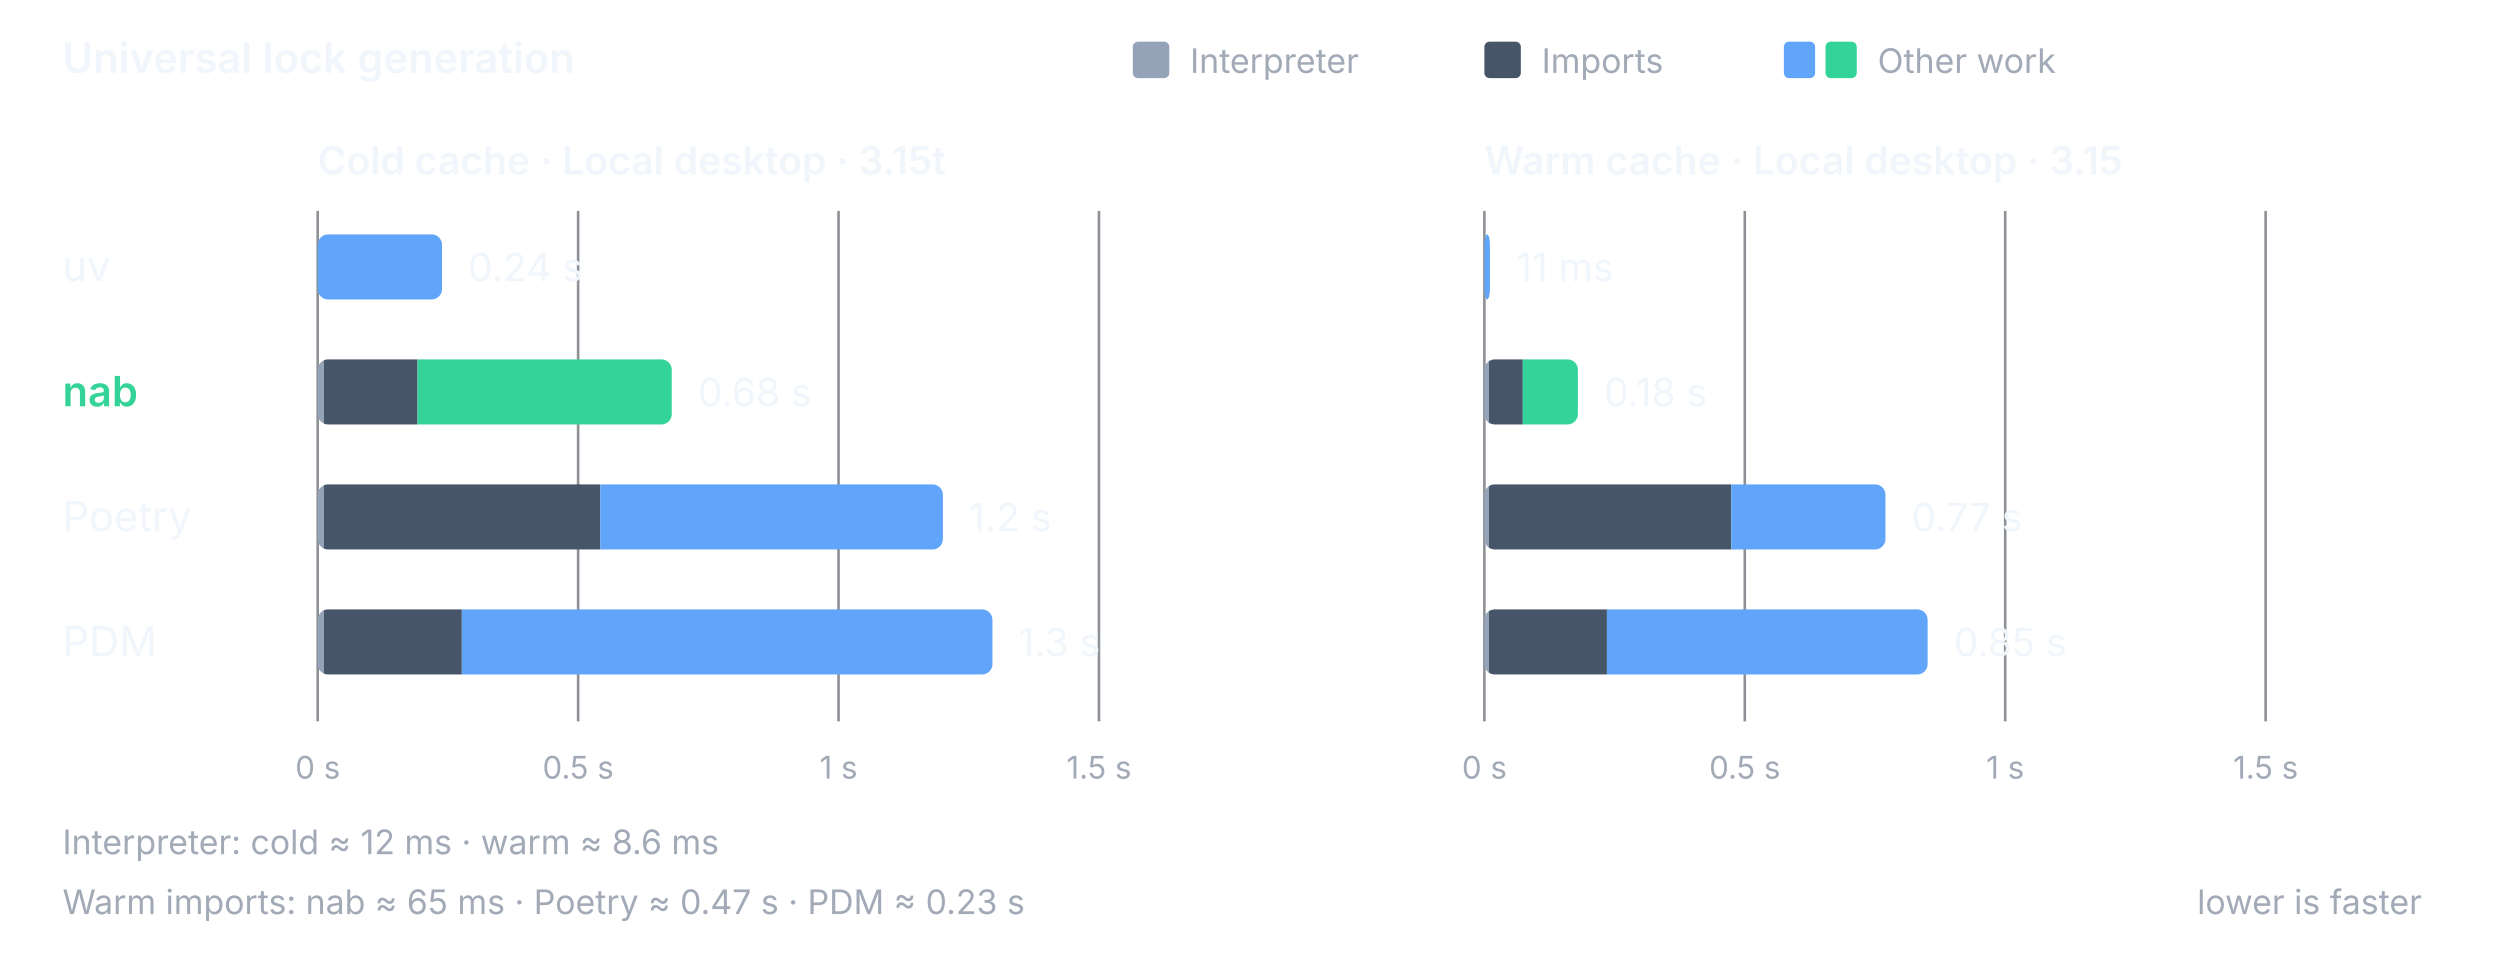
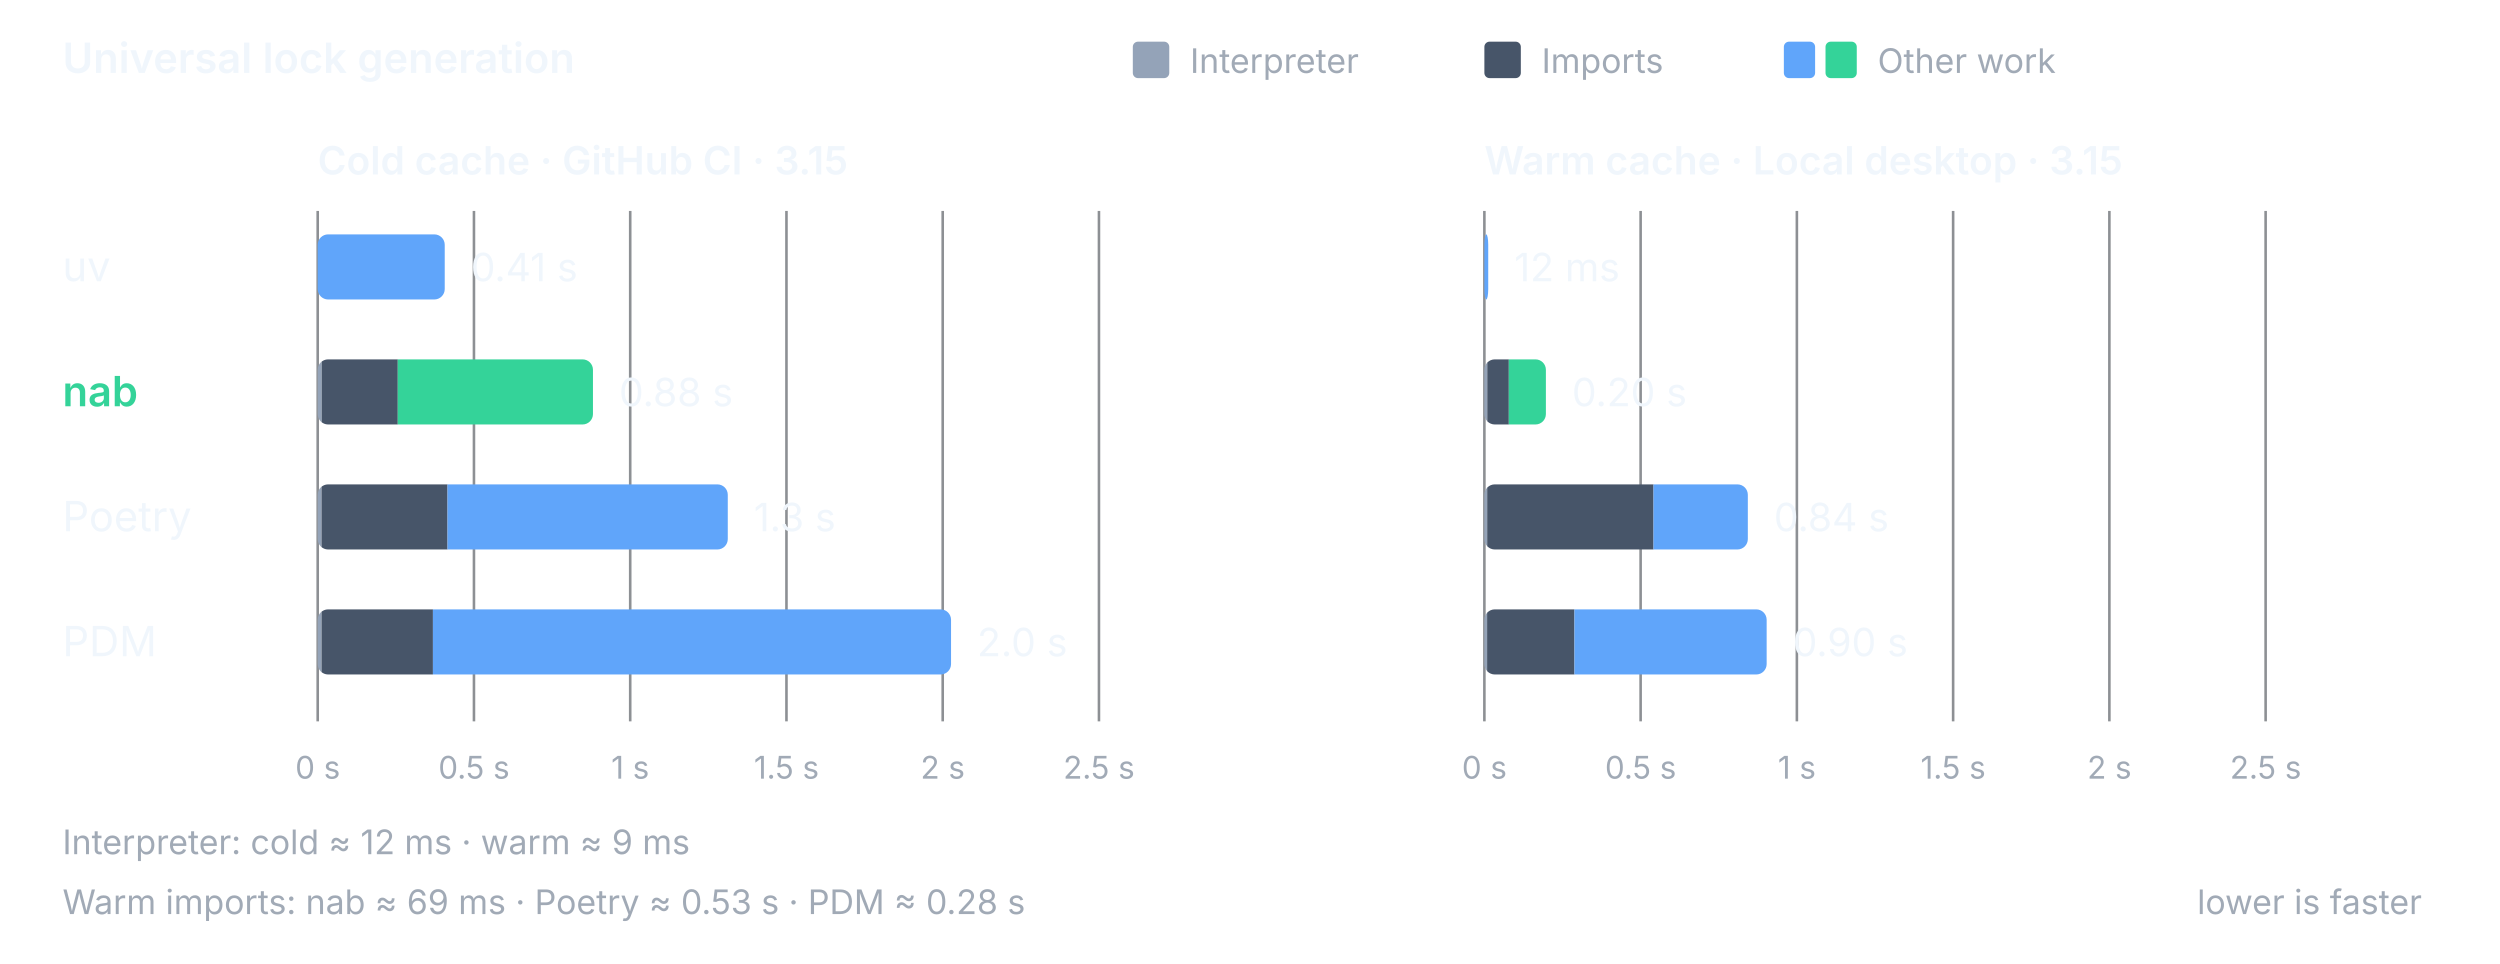
<svg xmlns="http://www.w3.org/2000/svg" width="960" height="370" viewBox="0 0 960 370" role="img" aria-labelledby="title desc">
  <g font-family="-apple-system, BlinkMacSystemFont, Segoe UI, sans-serif">
    <text x="24" y="28" fill="#f0f6fc" font-size="16" font-weight="600">Universal lock generation</text>
    <rect x="435" y="16" width="14" height="14" rx="2" fill="#94a3b8" />
    <text x="457" y="28" fill="#a1aab6" font-size="13">Interpreter</text>
    <rect x="570" y="16" width="14" height="14" rx="2" fill="#475569" />
    <text x="592" y="28" fill="#a1aab6" font-size="13">Imports</text>
    <rect x="685" y="16" width="12" height="14" rx="2" fill="#60a5fa" />
    <rect x="701" y="16" width="12" height="14" rx="2" fill="#34d399" />
    <text x="721" y="28" fill="#a1aab6" font-size="13">Other work</text>
-     <text x="122" y="67" fill="#f0f6fc" font-size="15" font-weight="600">Cold cache · Local desktop · 3.15t</text>
+     <text x="122" y="67" fill="#f0f6fc" font-size="15" font-weight="600">Cold cache · GitHub CI · 3.15</text>
    <path d="M122.000 81V277" stroke="#30363d" stroke-opacity="0.55" />
    <text x="122.000" y="299" fill="#a1aab6" font-size="12" text-anchor="middle">0 s</text>
-     <path d="M222.000 81V277" stroke="#30363d" stroke-opacity="0.55" />
-     <text x="222.000" y="299" fill="#a1aab6" font-size="12" text-anchor="middle">0.5 s</text>
-     <path d="M322.000 81V277" stroke="#30363d" stroke-opacity="0.55" />
-     <text x="322.000" y="299" fill="#a1aab6" font-size="12" text-anchor="middle">1 s</text>
+     <path d="M182.000 81V277" stroke="#30363d" stroke-opacity="0.55" />
+     <text x="182.000" y="299" fill="#a1aab6" font-size="12" text-anchor="middle">0.5 s</text>
+     <path d="M242.000 81V277" stroke="#30363d" stroke-opacity="0.55" />
+     <text x="242.000" y="299" fill="#a1aab6" font-size="12" text-anchor="middle">1 s</text>
+     <path d="M302.000 81V277" stroke="#30363d" stroke-opacity="0.55" />
+     <text x="302.000" y="299" fill="#a1aab6" font-size="12" text-anchor="middle">1.5 s</text>
+     <path d="M362.000 81V277" stroke="#30363d" stroke-opacity="0.55" />
+     <text x="362.000" y="299" fill="#a1aab6" font-size="12" text-anchor="middle">2 s</text>
    <path d="M422.000 81V277" stroke="#30363d" stroke-opacity="0.55" />
-     <text x="422.000" y="299" fill="#a1aab6" font-size="12" text-anchor="middle">1.5 s</text>
+     <text x="422.000" y="299" fill="#a1aab6" font-size="12" text-anchor="middle">2.5 s</text>
    <clipPath id="cold-uv">
-       <rect x="122" y="90" width="47.740" height="25" rx="4" />
+       <rect x="122" y="90" width="48.776" height="25" rx="4" />
    </clipPath>
    <g clip-path="url(#cold-uv)">
      <rect x="122" y="90" width="0.000" height="25" fill="#94a3b8" />
      <rect x="122.000" y="90" width="0.000" height="25" fill="#475569" />
-       <rect x="122.000" y="90" width="47.740" height="25" fill="#60a5fa" />
+       <rect x="122.000" y="90" width="48.776" height="25" fill="#60a5fa" />
    </g>
-     <text x="179.740" y="108" fill="#f0f6fc" font-size="15">0.24 s</text>
+     <text x="180.776" y="108" fill="#f0f6fc" font-size="15">0.41 s</text>
    <clipPath id="cold-nab">
-       <rect x="122" y="138" width="135.959" height="25" rx="4" />
+       <rect x="122" y="138" width="105.698" height="25" rx="4" />
    </clipPath>
    <g clip-path="url(#cold-nab)">
-       <rect x="122" y="138" width="2.380" height="25" fill="#94a3b8" />
-       <rect x="124.380" y="138" width="35.954" height="25" fill="#475569" />
-       <rect x="160.334" y="138" width="97.625" height="25" fill="#34d399" />
+       <rect x="122" y="138" width="1.533" height="25" fill="#94a3b8" />
+       <rect x="123.533" y="138" width="29.216" height="25" fill="#475569" />
+       <rect x="152.749" y="138" width="74.949" height="25" fill="#34d399" />
    </g>
-     <text x="267.959" y="156" fill="#f0f6fc" font-size="15">0.68 s</text>
+     <text x="237.698" y="156" fill="#f0f6fc" font-size="15">0.88 s</text>
    <clipPath id="cold-poetry">
-       <rect x="122" y="186" width="240.083" height="25" rx="4" />
+       <rect x="122" y="186" width="157.468" height="25" rx="4" />
    </clipPath>
    <g clip-path="url(#cold-poetry)">
-       <rect x="122" y="186" width="2.322" height="25" fill="#94a3b8" />
-       <rect x="124.322" y="186" width="106.197" height="25" fill="#475569" />
-       <rect x="230.519" y="186" width="131.564" height="25" fill="#60a5fa" />
+       <rect x="122" y="186" width="1.466" height="25" fill="#94a3b8" />
+       <rect x="123.466" y="186" width="48.388" height="25" fill="#475569" />
+       <rect x="171.853" y="186" width="107.615" height="25" fill="#60a5fa" />
    </g>
-     <text x="372.083" y="204" fill="#f0f6fc" font-size="15">1.2 s</text>
+     <text x="289.468" y="204" fill="#f0f6fc" font-size="15">1.3 s</text>
    <clipPath id="cold-pdm">
-       <rect x="122" y="234" width="259.100" height="25" rx="4" />
+       <rect x="122" y="234" width="243.201" height="25" rx="4" />
    </clipPath>
    <g clip-path="url(#cold-pdm)">
-       <rect x="122" y="234" width="2.335" height="25" fill="#94a3b8" />
-       <rect x="124.335" y="234" width="53.015" height="25" fill="#475569" />
-       <rect x="177.350" y="234" width="203.750" height="25" fill="#60a5fa" />
+       <rect x="122" y="234" width="1.477" height="25" fill="#94a3b8" />
+       <rect x="123.477" y="234" width="42.766" height="25" fill="#475569" />
+       <rect x="166.242" y="234" width="198.959" height="25" fill="#60a5fa" />
    </g>
-     <text x="391.100" y="252" fill="#f0f6fc" font-size="15">1.3 s</text>
+     <text x="375.201" y="252" fill="#f0f6fc" font-size="15">2.0 s</text>
    <text x="570" y="67" fill="#f0f6fc" font-size="15" font-weight="600">Warm cache · Local desktop · 3.15</text>
    <path d="M570.000 81V277" stroke="#30363d" stroke-opacity="0.55" />
    <text x="570.000" y="299" fill="#a1aab6" font-size="12" text-anchor="middle">0 s</text>
-     <path d="M670.000 81V277" stroke="#30363d" stroke-opacity="0.55" />
-     <text x="670.000" y="299" fill="#a1aab6" font-size="12" text-anchor="middle">0.5 s</text>
-     <path d="M770.000 81V277" stroke="#30363d" stroke-opacity="0.55" />
-     <text x="770.000" y="299" fill="#a1aab6" font-size="12" text-anchor="middle">1 s</text>
+     <path d="M630.000 81V277" stroke="#30363d" stroke-opacity="0.55" />
+     <text x="630.000" y="299" fill="#a1aab6" font-size="12" text-anchor="middle">0.5 s</text>
+     <path d="M690.000 81V277" stroke="#30363d" stroke-opacity="0.55" />
+     <text x="690.000" y="299" fill="#a1aab6" font-size="12" text-anchor="middle">1 s</text>
+     <path d="M750.000 81V277" stroke="#30363d" stroke-opacity="0.55" />
+     <text x="750.000" y="299" fill="#a1aab6" font-size="12" text-anchor="middle">1.5 s</text>
+     <path d="M810.000 81V277" stroke="#30363d" stroke-opacity="0.55" />
+     <text x="810.000" y="299" fill="#a1aab6" font-size="12" text-anchor="middle">2 s</text>
    <path d="M870.000 81V277" stroke="#30363d" stroke-opacity="0.55" />
-     <text x="870.000" y="299" fill="#a1aab6" font-size="12" text-anchor="middle">1.5 s</text>
+     <text x="870.000" y="299" fill="#a1aab6" font-size="12" text-anchor="middle">2.5 s</text>
    <clipPath id="warm-uv">
-       <rect x="570" y="90" width="2.134" height="25" rx="4" />
+       <rect x="570" y="90" width="1.480" height="25" rx="4" />
    </clipPath>
    <g clip-path="url(#warm-uv)">
      <rect x="570" y="90" width="0.000" height="25" fill="#94a3b8" />
      <rect x="570.000" y="90" width="0.000" height="25" fill="#475569" />
-       <rect x="570.000" y="90" width="2.134" height="25" fill="#60a5fa" />
+       <rect x="570.000" y="90" width="1.480" height="25" fill="#60a5fa" />
    </g>
-     <text x="582.134" y="108" fill="#f0f6fc" font-size="15">11 ms</text>
+     <text x="581.480" y="108" fill="#f0f6fc" font-size="15">12 ms</text>
    <clipPath id="warm-nab">
-       <rect x="570" y="138" width="35.920" height="25" rx="4" />
+       <rect x="570" y="138" width="23.622" height="25" rx="4" />
    </clipPath>
    <g clip-path="url(#warm-nab)">
-       <rect x="570" y="138" width="1.748" height="25" fill="#94a3b8" />
-       <rect x="571.748" y="138" width="13.015" height="25" fill="#475569" />
-       <rect x="584.762" y="138" width="21.157" height="25" fill="#34d399" />
+       <rect x="570" y="138" width="1.112" height="25" fill="#94a3b8" />
+       <rect x="571.112" y="138" width="8.274" height="25" fill="#475569" />
+       <rect x="579.387" y="138" width="14.235" height="25" fill="#34d399" />
    </g>
-     <text x="615.920" y="156" fill="#f0f6fc" font-size="15">0.18 s</text>
+     <text x="603.622" y="156" fill="#f0f6fc" font-size="15">0.20 s</text>
    <clipPath id="warm-poetry">
-       <rect x="570" y="186" width="154.014" height="25" rx="4" />
+       <rect x="570" y="186" width="101.167" height="25" rx="4" />
    </clipPath>
    <g clip-path="url(#warm-poetry)">
-       <rect x="570" y="186" width="1.724" height="25" fill="#94a3b8" />
-       <rect x="571.724" y="186" width="93.074" height="25" fill="#475569" />
-       <rect x="664.799" y="186" width="59.216" height="25" fill="#60a5fa" />
+       <rect x="570" y="186" width="1.080" height="25" fill="#94a3b8" />
+       <rect x="571.080" y="186" width="63.872" height="25" fill="#475569" />
+       <rect x="634.952" y="186" width="36.215" height="25" fill="#60a5fa" />
    </g>
-     <text x="734.014" y="204" fill="#f0f6fc" font-size="15">0.77 s</text>
+     <text x="681.167" y="204" fill="#f0f6fc" font-size="15">0.84 s</text>
    <clipPath id="warm-pdm">
-       <rect x="570" y="234" width="170.209" height="25" rx="4" />
+       <rect x="570" y="234" width="108.395" height="25" rx="4" />
    </clipPath>
    <g clip-path="url(#warm-pdm)">
-       <rect x="570" y="234" width="1.698" height="25" fill="#94a3b8" />
-       <rect x="571.698" y="234" width="45.368" height="25" fill="#475569" />
-       <rect x="617.066" y="234" width="123.143" height="25" fill="#60a5fa" />
+       <rect x="570" y="234" width="1.048" height="25" fill="#94a3b8" />
+       <rect x="571.048" y="234" width="33.544" height="25" fill="#475569" />
+       <rect x="604.593" y="234" width="73.803" height="25" fill="#60a5fa" />
    </g>
-     <text x="750.209" y="252" fill="#f0f6fc" font-size="15">0.85 s</text>
+     <text x="688.395" y="252" fill="#f0f6fc" font-size="15">0.90 s</text>
    <text x="24" y="108" fill="#f0f6fc" font-size="16" font-weight="400">uv</text>
    <text x="24" y="156" fill="#34d399" font-size="16" font-weight="600">nab</text>
    <text x="24" y="204" fill="#f0f6fc" font-size="16" font-weight="400">Poetry</text>
    <text x="24" y="252" fill="#f0f6fc" font-size="16" font-weight="400">PDM</text>
-     <text x="24" y="328" fill="#a1aab6" font-size="13">Interpreter: cold ≈ 12 ms · warm ≈ 8.6 ms</text>
-     <text x="24" y="351" fill="#a1aab6" font-size="13">Warm imports: nab ≈ 65 ms · Poetry ≈ 0.47 s · PDM ≈ 0.23 s</text>
+     <text x="24" y="328" fill="#a1aab6" font-size="13">Interpreter: cold ≈ 12 ms · warm ≈ 9 ms</text>
+     <text x="24" y="351" fill="#a1aab6" font-size="13">Warm imports: nab ≈ 69 ms · Poetry ≈ 0.53 s · PDM ≈ 0.28 s</text>
    <text x="930" y="351" text-anchor="end" fill="#a1aab6" font-size="13">lower is faster</text>
  </g>
</svg>
